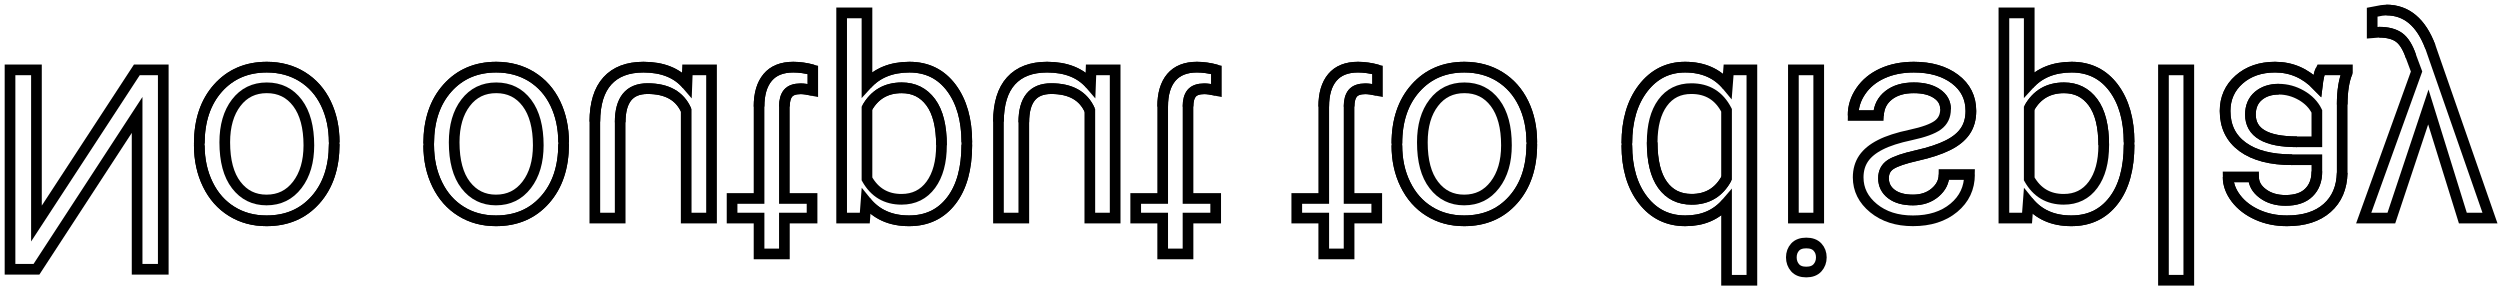
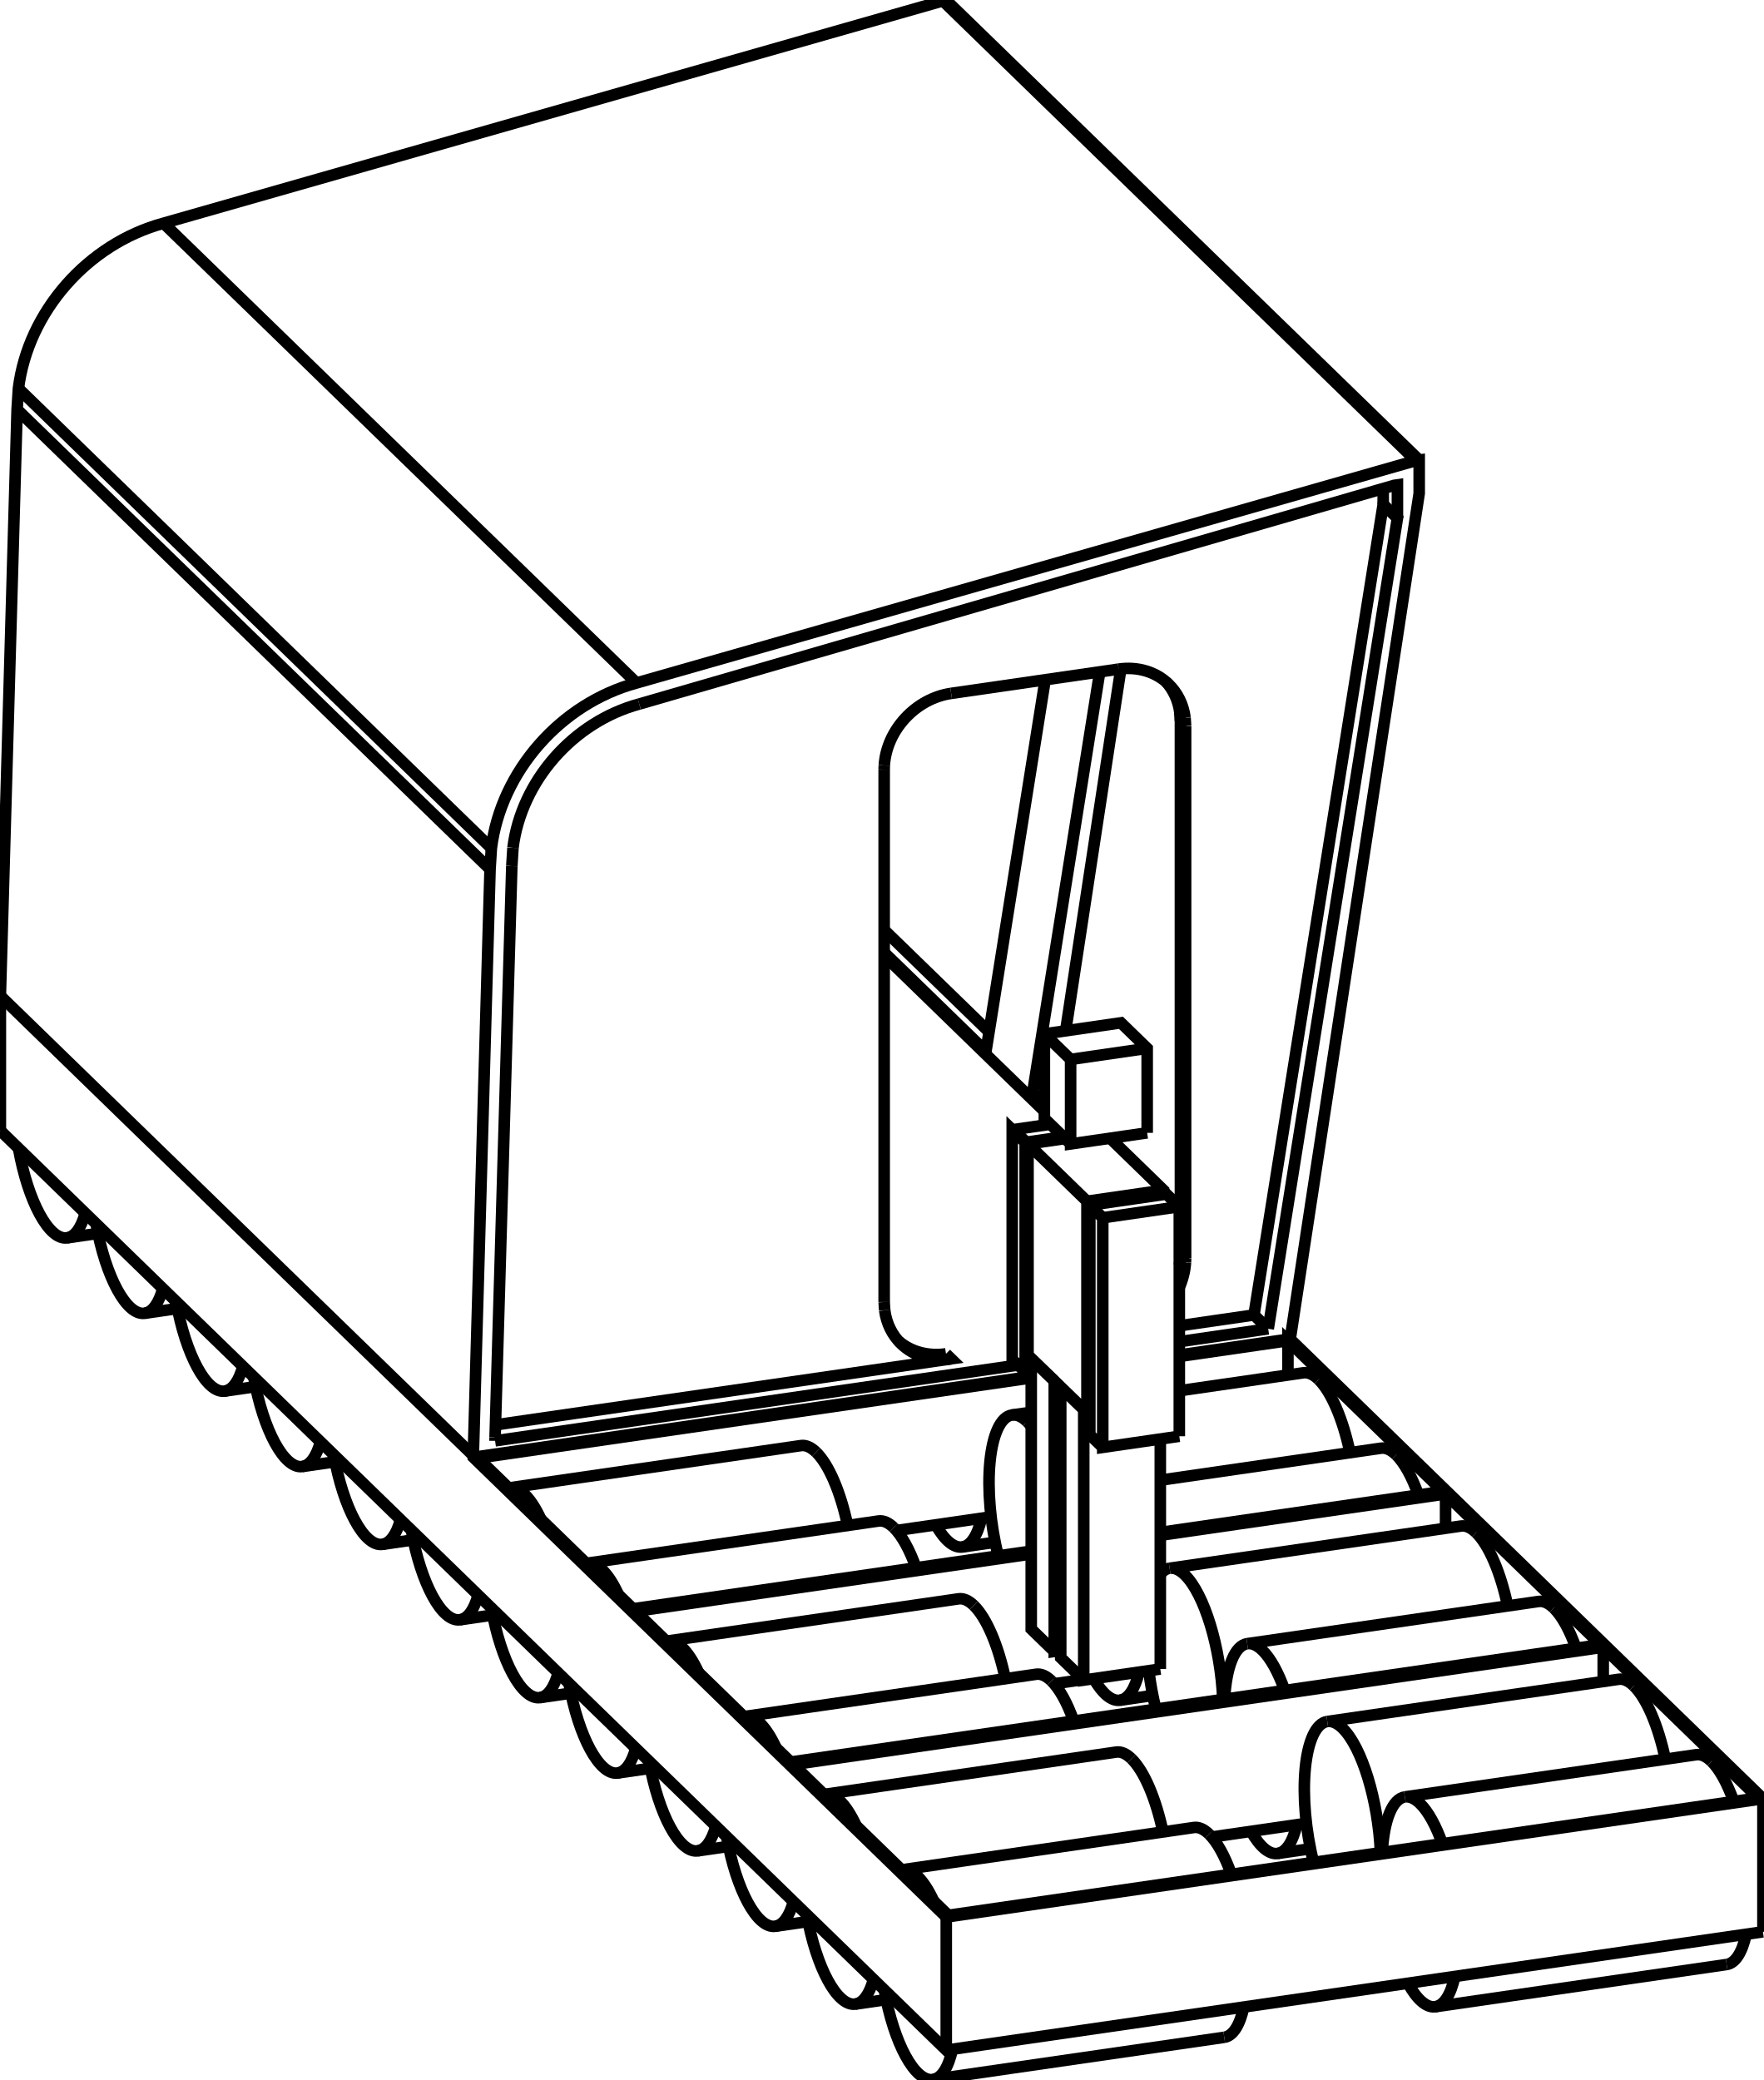
- <svg xmlns="http://www.w3.org/2000/svg" version="1.1" viewBox="1.311 -6.975 249.557 28.975" fill="none" stroke="black" stroke-width="0.6%" vector-effect="non-scaling-stroke">
-   <path d="M 17.609 19.906 L 17.609 0 L 14.971 0 L 4.949 15.34 L 4.949 0 L 2.311 0 L 2.311 19.906 L 4.949 19.906 L 14.998 4.498 L 14.998 19.906 L 17.609 19.906 Z" />
-   <path d="M 21.205 7.355 L 21.205 7.533 Q 21.21 9.71 22.06 11.443 Q 22.91 13.18 24.438 14.123 Q 25.96 15.07 27.918 15.066 Q 30.94 15.07 32.806 12.975 Q 34.67 10.88 34.672 7.41 L 34.672 7.232 Q 34.67 5.07 33.845 3.356 Q 33.02 1.64 31.479 0.684 Q 29.94 -0.27 27.945 -0.273 Q 24.94 -0.27 23.071 1.818 Q 21.21 3.91 21.205 7.355 Z" />
-   <path d="M 21.205 7.533 Q 21.21 9.71 22.06 11.443 Q 22.91 13.18 24.438 14.123 Q 25.96 15.07 27.918 15.066 Q 30.94 15.07 32.806 12.975 Q 34.67 10.88 34.672 7.41" />
-   <path d="M 34.672 7.232 Q 34.67 5.07 33.845 3.356 Q 33.02 1.64 31.479 0.684 Q 29.94 -0.27 27.945 -0.273 Q 24.94 -0.27 23.071 1.818 Q 21.21 3.91 21.205 7.355" />
-   <path d="M 23.748 7.232 Q 23.75 4.77 24.89 3.281 Q 26.03 1.79 27.945 1.791 Q 29.87 1.79 31.008 3.302 Q 32.14 4.81 32.143 7.533 Q 32.14 9.97 30.987 11.478 Q 29.83 12.99 27.918 12.988 Q 26.04 12.99 24.896 11.498 Q 23.75 10.01 23.748 7.232 Q 23.75 4.77 24.89 3.281 Q 26.03 1.79 27.945 1.791 Q 29.87 1.79 31.008 3.302 Q 32.14 4.81 32.143 7.533 Q 32.14 9.97 30.987 11.478 Q 29.83 12.99 27.918 12.988 Q 26.04 12.99 24.896 11.498 Q 23.75 10.01 23.748 7.232 Z" />
-   <path d="M 44.105 7.355 L 44.105 7.533 Q 44.11 9.71 44.96 11.443 Q 45.81 13.18 47.339 14.123 Q 48.86 15.07 50.818 15.066 Q 53.84 15.07 55.706 12.975 Q 57.57 10.88 57.572 7.41 L 57.572 7.232 Q 57.57 5.07 56.745 3.356 Q 55.92 1.64 54.38 0.684 Q 52.84 -0.27 50.846 -0.273 Q 47.84 -0.27 45.972 1.818 Q 44.11 3.91 44.105 7.355 Z" />
-   <path d="M 44.105 7.533 Q 44.11 9.71 44.96 11.443 Q 45.81 13.18 47.339 14.123 Q 48.86 15.07 50.818 15.066 Q 53.84 15.07 55.706 12.975 Q 57.57 10.88 57.572 7.41" />
-   <path d="M 57.572 7.232 Q 57.57 5.07 56.745 3.356 Q 55.92 1.64 54.38 0.684 Q 52.84 -0.27 50.846 -0.273 Q 47.84 -0.27 45.972 1.818 Q 44.11 3.91 44.105 7.355" />
-   <path d="M 46.648 7.232 Q 46.65 4.77 47.79 3.281 Q 48.93 1.79 50.846 1.791 Q 52.77 1.79 53.908 3.302 Q 55.04 4.81 55.043 7.533 Q 55.04 9.97 53.888 11.478 Q 52.73 12.99 50.818 12.988 Q 48.95 12.99 47.797 11.498 Q 46.65 10.01 46.648 7.232 Q 46.65 4.77 47.79 3.281 Q 48.93 1.79 50.846 1.791 Q 52.77 1.79 53.908 3.302 Q 55.04 4.81 55.043 7.533 Q 55.04 9.97 53.888 11.478 Q 52.73 12.99 50.818 12.988 Q 48.95 12.99 47.797 11.498 Q 46.65 10.01 46.648 7.232 Z" />
-   <path d="M 69.932 0 L 69.877 1.463 Q 68.4 -0.27 65.543 -0.273 Q 63.18 -0.27 61.94 1.101 Q 60.7 2.47 60.689 5.168 L 60.689 14.793 L 63.219 14.793 L 63.219 5.236 Q 63.22 1.87 65.953 1.873 Q 68.85 1.87 69.809 4.033 L 69.809 14.793 L 72.338 14.793 L 72.338 0 L 69.932 0 Z" />
-   <path d="M 69.877 1.463 Q 68.4 -0.27 65.543 -0.273 Q 63.18 -0.27 61.94 1.101 Q 60.7 2.47 60.689 5.168" />
-   <path d="M 63.219 5.236 Q 63.22 1.87 65.953 1.873 Q 68.85 1.87 69.809 4.033" />
-   <path d="M 77.082 18.375 L 79.611 18.375 L 79.611 14.793 L 82.373 14.793 L 82.373 12.838 L 79.611 12.838 L 79.611 3.664 Q 79.61 2.78 79.98 2.331 Q 80.35 1.89 81.238 1.887 Q 81.68 1.89 82.441 2.051 L 82.441 0 Q 81.44 -0.27 80.5 -0.273 Q 78.8 -0.27 77.943 0.752 Q 77.08 1.78 77.082 3.664 L 77.082 12.838 L 74.389 12.838 L 74.389 14.793 L 77.082 14.793 L 77.082 18.375 Z" />
-   <path d="M 79.611 3.664 Q 79.61 2.78 79.98 2.331 Q 80.35 1.89 81.238 1.887 Q 81.68 1.89 82.441 2.051" />
-   <path d="M 82.441 0 Q 81.44 -0.27 80.5 -0.273 Q 78.8 -0.27 77.943 0.752 Q 77.08 1.78 77.082 3.664" />
-   <path d="M 97.822 7.465 L 97.822 7.232 Q 97.82 3.86 96.277 1.791 Q 94.73 -0.27 92.094 -0.273 Q 89.4 -0.27 87.855 1.436 L 87.855 -5.688 L 85.326 -5.688 L 85.326 14.793 L 87.637 14.793 L 87.76 13.152 Q 89.3 15.07 92.053 15.066 Q 94.72 15.07 96.271 13.057 Q 97.82 11.05 97.822 7.465 Z" />
-   <path d="M 97.822 7.232 Q 97.82 3.86 96.277 1.791 Q 94.73 -0.27 92.094 -0.273 Q 89.4 -0.27 87.855 1.436" />
-   <path d="M 87.76 13.152 Q 89.3 15.07 92.053 15.066 Q 94.72 15.07 96.271 13.057 Q 97.82 11.05 97.822 7.465" />
-   <path d="M 95.293 7.52 Q 95.29 10.02 94.227 11.471 Q 93.16 12.92 91.301 12.92 Q 89 12.92 87.855 10.883 L 87.855 3.814 Q 88.99 1.79 91.328 1.791 Q 93.15 1.79 94.22 3.233 Q 95.29 4.68 95.293 7.52 Q 95.29 10.02 94.227 11.471 Q 93.16 12.92 91.301 12.92 Q 89 12.92 87.855 10.883" />
-   <path d="M 87.855 3.814 Q 88.99 1.79 91.328 1.791 Q 93.15 1.79 94.22 3.233 Q 95.29 4.68 95.293 7.52" />
-   <path d="M 110.223 0 L 110.168 1.463 Q 108.69 -0.27 105.834 -0.273 Q 103.47 -0.27 102.231 1.101 Q 100.99 2.47 100.98 5.168 L 100.98 14.793 L 103.51 14.793 L 103.51 5.236 Q 103.51 1.87 106.244 1.873 Q 109.14 1.87 110.1 4.033 L 110.1 14.793 L 112.629 14.793 L 112.629 0 L 110.223 0 Z" />
-   <path d="M 110.168 1.463 Q 108.69 -0.27 105.834 -0.273 Q 103.47 -0.27 102.231 1.101 Q 100.99 2.47 100.98 5.168" />
-   <path d="M 103.51 5.236 Q 103.51 1.87 106.244 1.873 Q 109.14 1.87 110.1 4.033" />
-   <path d="M 117.373 18.375 L 119.902 18.375 L 119.902 14.793 L 122.664 14.793 L 122.664 12.838 L 119.902 12.838 L 119.902 3.664 Q 119.9 2.78 120.271 2.331 Q 120.64 1.89 121.529 1.887 Q 121.97 1.89 122.732 2.051 L 122.732 0 Q 121.73 -0.27 120.791 -0.273 Q 119.1 -0.27 118.234 0.752 Q 117.37 1.78 117.373 3.664 L 117.373 12.838 L 114.68 12.838 L 114.68 14.793 L 117.373 14.793 L 117.373 18.375 Z" />
-   <path d="M 119.902 3.664 Q 119.9 2.78 120.271 2.331 Q 120.64 1.89 121.529 1.887 Q 121.97 1.89 122.732 2.051" />
-   <path d="M 122.732 0 Q 121.73 -0.27 120.791 -0.273 Q 119.1 -0.27 118.234 0.752 Q 117.37 1.78 117.373 3.664" />
-   <path d="M 133.451 18.375 L 135.98 18.375 L 135.98 14.793 L 138.742 14.793 L 138.742 12.838 L 135.98 12.838 L 135.98 3.664 Q 135.98 2.78 136.35 2.331 Q 136.72 1.89 137.607 1.887 Q 138.04 1.89 138.811 2.051 L 138.811 0 Q 137.81 -0.27 136.869 -0.273 Q 135.17 -0.27 134.312 0.752 Q 133.45 1.78 133.451 3.664 L 133.451 12.838 L 130.758 12.838 L 130.758 14.793 L 133.451 14.793 L 133.451 18.375 Z" />
-   <path d="M 135.98 3.664 Q 135.98 2.78 136.35 2.331 Q 136.72 1.89 137.607 1.887 Q 138.04 1.89 138.811 2.051" />
-   <path d="M 138.811 0 Q 137.81 -0.27 136.869 -0.273 Q 135.17 -0.27 134.312 0.752 Q 133.45 1.78 133.451 3.664" />
-   <path d="M 140.752 7.355 L 140.752 7.533 Q 140.75 9.71 141.606 11.443 Q 142.46 13.18 143.985 14.123 Q 145.51 15.07 147.465 15.066 Q 150.49 15.07 152.353 12.975 Q 154.22 10.88 154.219 7.41 L 154.219 7.232 Q 154.22 5.07 153.392 3.356 Q 152.56 1.64 151.026 0.684 Q 149.49 -0.27 147.492 -0.273 Q 144.48 -0.27 142.618 1.818 Q 140.75 3.91 140.752 7.355 Z" />
-   <path d="M 140.752 7.533 Q 140.75 9.71 141.606 11.443 Q 142.46 13.18 143.985 14.123 Q 145.51 15.07 147.465 15.066 Q 150.49 15.07 152.353 12.975 Q 154.22 10.88 154.219 7.41" />
-   <path d="M 154.219 7.232 Q 154.22 5.07 153.392 3.356 Q 152.56 1.64 151.026 0.684 Q 149.49 -0.27 147.492 -0.273 Q 144.48 -0.27 142.618 1.818 Q 140.75 3.91 140.752 7.355" />
-   <path d="M 143.295 7.232 Q 143.29 4.77 144.437 3.281 Q 145.58 1.79 147.492 1.791 Q 149.42 1.79 150.555 3.302 Q 151.69 4.81 151.689 7.533 Q 151.69 9.97 150.534 11.478 Q 149.38 12.99 147.465 12.988 Q 145.59 12.99 144.443 11.498 Q 143.29 10.01 143.295 7.232 Q 143.29 4.77 144.437 3.281 Q 145.58 1.79 147.492 1.791 Q 149.42 1.79 150.555 3.302 Q 151.69 4.81 151.689 7.533 Q 151.69 9.97 150.534 11.478 Q 149.38 12.99 147.465 12.988 Q 145.59 12.99 144.443 11.498 Q 143.29 10.01 143.295 7.232 Z" />
-   <path d="M 163.707 7.328 L 163.707 7.52 Q 163.71 10.92 165.32 12.995 Q 166.93 15.07 169.545 15.066 Q 172.14 15.07 173.66 13.289 L 173.66 21 L 176.189 21 L 176.189 0 L 173.865 0 L 173.742 1.586 Q 172.22 -0.27 169.518 -0.273 Q 166.95 -0.27 165.327 1.832 Q 163.71 3.94 163.707 7.328 Z" />
-   <path d="M 163.707 7.52 Q 163.71 10.92 165.32 12.995 Q 166.93 15.07 169.545 15.066 Q 172.14 15.07 173.66 13.289" />
-   <path d="M 173.742 1.586 Q 172.22 -0.27 169.518 -0.273 Q 166.95 -0.27 165.327 1.832 Q 163.71 3.94 163.707 7.328" />
-   <path d="M 166.236 7.232 Q 166.24 4.72 167.275 3.295 Q 168.31 1.87 170.146 1.873 Q 172.55 1.87 173.66 4.033 L 173.66 10.828 Q 172.53 12.92 170.174 12.92 Q 168.31 12.92 167.275 11.484 Q 166.24 10.05 166.236 7.232 Q 166.24 4.72 167.275 3.295 Q 168.31 1.87 170.146 1.873 Q 172.55 1.87 173.66 4.033" />
-   <path d="M 173.66 10.828 Q 172.53 12.92 170.174 12.92 Q 168.31 12.92 167.275 11.484 Q 166.24 10.05 166.236 7.232" />
-   <path d="M 182.861 14.793 L 182.861 0 L 180.332 0 L 180.332 14.793 L 182.861 14.793 Z" />
-   <path d="M 180.127 18.717 Q 180.13 19.33 180.503 19.756 Q 180.88 20.18 181.617 20.18 Q 182.36 20.18 182.738 19.756 Q 183.12 19.33 183.121 18.717 Q 183.12 18.1 182.738 17.691 Q 182.36 17.28 181.617 17.281 Q 180.88 17.28 180.503 17.691 Q 180.13 18.1 180.127 18.717 Q 180.13 19.33 180.503 19.756 Q 180.88 20.18 181.617 20.18 Q 182.36 20.18 182.738 19.756 Q 183.12 19.33 183.121 18.717 Q 183.12 18.1 182.738 17.691 Q 182.36 17.28 181.617 17.281 Q 180.88 17.28 180.503 17.691 Q 180.13 18.1 180.127 18.717 Z" />
-   <path d="M 195.521 3.924 Q 195.52 4.95 194.749 5.517 Q 193.98 6.08 192.056 6.494 Q 190.13 6.9 189.007 7.479 Q 187.88 8.05 187.339 8.846 Q 186.8 9.64 186.799 10.732 Q 186.8 12.55 188.337 13.809 Q 189.88 15.07 192.268 15.066 Q 194.78 15.07 196.349 13.768 Q 197.91 12.47 197.914 10.445 L 195.371 10.445 Q 195.37 11.48 194.489 12.236 Q 193.61 12.99 192.268 12.988 Q 190.89 12.99 190.107 12.387 Q 189.33 11.79 189.328 10.814 Q 189.33 9.9 190.053 9.434 Q 190.78 8.97 192.671 8.545 Q 194.56 8.12 195.74 7.533 Q 196.92 6.95 197.483 6.118 Q 198.05 5.29 198.051 4.102 Q 198.05 2.12 196.465 0.923 Q 194.88 -0.27 192.35 -0.273 Q 190.57 -0.27 189.205 0.355 Q 187.84 0.98 187.065 2.112 Q 186.29 3.24 186.293 4.553 L 188.822 4.553 Q 188.89 3.28 189.841 2.536 Q 190.79 1.79 192.35 1.791 Q 193.79 1.79 194.653 2.372 Q 195.52 2.95 195.521 3.924 Q 195.52 4.95 194.749 5.517 Q 193.98 6.08 192.056 6.494 Q 190.13 6.9 189.007 7.479 Q 187.88 8.05 187.339 8.846 Q 186.8 9.64 186.799 10.732 Q 186.8 12.55 188.337 13.809 Q 189.88 15.07 192.268 15.066 Q 194.78 15.07 196.349 13.768 Q 197.91 12.47 197.914 10.445" />
-   <path d="M 195.371 10.445 Q 195.37 11.48 194.489 12.236 Q 193.61 12.99 192.268 12.988 Q 190.89 12.99 190.107 12.387 Q 189.33 11.79 189.328 10.814 Q 189.33 9.9 190.053 9.434 Q 190.78 8.97 192.671 8.545 Q 194.56 8.12 195.74 7.533 Q 196.92 6.95 197.483 6.118 Q 198.05 5.29 198.051 4.102 Q 198.05 2.12 196.465 0.923 Q 194.88 -0.27 192.35 -0.273 Q 190.57 -0.27 189.205 0.355 Q 187.84 0.98 187.065 2.112 Q 186.29 3.24 186.293 4.553" />
-   <path d="M 188.822 4.553 Q 188.89 3.28 189.841 2.536 Q 190.79 1.79 192.35 1.791 Q 193.79 1.79 194.653 2.372 Q 195.52 2.95 195.521 3.924" />
-   <path d="M 213.842 7.465 L 213.842 7.232 Q 213.84 3.86 212.297 1.791 Q 210.75 -0.27 208.113 -0.273 Q 205.42 -0.27 203.875 1.436 L 203.875 -5.688 L 201.346 -5.688 L 201.346 14.793 L 203.656 14.793 L 203.779 13.152 Q 205.32 15.07 208.072 15.066 Q 210.74 15.07 212.29 13.057 Q 213.84 11.05 213.842 7.465 Z" />
-   <path d="M 213.842 7.232 Q 213.84 3.86 212.297 1.791 Q 210.75 -0.27 208.113 -0.273 Q 205.42 -0.27 203.875 1.436" />
-   <path d="M 203.779 13.152 Q 205.32 15.07 208.072 15.066 Q 210.74 15.07 212.29 13.057 Q 213.84 11.05 213.842 7.465" />
-   <path d="M 211.312 7.52 Q 211.31 10.02 210.246 11.471 Q 209.18 12.92 207.32 12.92 Q 205.02 12.92 203.875 10.883 L 203.875 3.814 Q 205.01 1.79 207.348 1.791 Q 209.17 1.79 210.239 3.233 Q 211.31 4.68 211.312 7.52 Q 211.31 10.02 210.246 11.471 Q 209.18 12.92 207.32 12.92 Q 205.02 12.92 203.875 10.883" />
-   <path d="M 203.875 3.814 Q 205.01 1.79 207.348 1.791 Q 209.17 1.79 210.239 3.233 Q 211.31 4.68 211.312 7.52" />
-   <path d="M 219.803 21 L 219.803 0 L 217.273 0 L 217.273 21 L 219.803 21 Z" />
-   <path d="M 235.635 0 L 232.982 0 Q 232.76 0.44 232.627 1.559 Q 230.86 -0.27 228.416 -0.273 Q 226.23 -0.27 224.827 0.964 Q 223.43 2.2 223.426 4.102 Q 223.43 6.41 225.183 7.69 Q 226.94 8.97 230.125 8.969 L 232.586 8.969 L 232.586 10.131 Q 232.59 11.46 231.793 12.243 Q 231 13.03 229.455 13.029 Q 228.1 13.03 227.186 12.346 Q 226.27 11.66 226.27 10.691 L 223.727 10.691 Q 223.73 11.8 224.513 12.831 Q 225.3 13.86 226.646 14.465 Q 227.99 15.07 229.605 15.066 Q 232.16 15.07 233.611 13.788 Q 235.06 12.51 235.115 10.268 L 235.115 3.459 Q 235.12 1.42 235.635 0.219 L 235.635 0 Z" />
-   <path d="M 232.982 0 Q 232.76 0.44 232.627 1.559 Q 230.86 -0.27 228.416 -0.273 Q 226.23 -0.27 224.827 0.964 Q 223.43 2.2 223.426 4.102 Q 223.43 6.41 225.183 7.69 Q 226.94 8.97 230.125 8.969" />
-   <path d="M 232.586 10.131 Q 232.59 11.46 231.793 12.243 Q 231 13.03 229.455 13.029 Q 228.1 13.03 227.186 12.346 Q 226.27 11.66 226.27 10.691" />
-   <path d="M 223.727 10.691 Q 223.73 11.8 224.513 12.831 Q 225.3 13.86 226.646 14.465 Q 227.99 15.07 229.605 15.066 Q 232.16 15.07 233.611 13.788 Q 235.06 12.51 235.115 10.268" />
-   <path d="M 235.115 3.459 Q 235.12 1.42 235.635 0.219" />
-   <path d="M 228.785 1.928 Q 229.97 1.93 231.041 2.543 Q 232.11 3.16 232.586 4.143 L 232.586 7.178 L 230.604 7.178 Q 225.96 7.18 225.955 4.457 Q 225.96 3.27 226.748 2.598 Q 227.54 1.93 228.785 1.928 Q 229.97 1.93 231.041 2.543 Q 232.11 3.16 232.586 4.143" />
-   <path d="M 230.604 7.178 Q 225.96 7.18 225.955 4.457 Q 225.96 3.27 226.748 2.598 Q 227.54 1.93 228.785 1.928" />
-   <path d="M 240.023 14.793 L 243.715 3.705 L 247.16 14.793 L 249.867 14.793 L 243.92 -2.283 Q 242.54 -5.97 239.531 -5.975 L 239.053 -5.934 L 238.109 -5.756 L 238.109 -3.705 L 238.793 -3.76 Q 240.08 -3.76 240.796 -3.24 Q 241.51 -2.72 241.979 -1.34 L 242.539 0.164 L 237.262 14.793 L 240.023 14.793 Z" />
-   <path d="M 243.92 -2.283 Q 242.54 -5.97 239.531 -5.975" />
-   <path d="M 238.793 -3.76 Q 240.08 -3.76 240.796 -3.24 Q 241.51 -2.72 241.979 -1.34" />
+ <svg xmlns="http://www.w3.org/2000/svg" version="1.1" viewBox="-2635.687 -2944.15 4911.466 5794.145" fill="none" stroke="black" stroke-width="0.6%" vector-effect="non-scaling-stroke">
+   <path d="M -2398.301 435.209 A 295.275 98.574 261.755 0 1 -2448.904 504.08 A 295.275 98.574 261.755 0 1 -2584.2 254.484" />
+   <path d="M -2182.199 645.297 A 295.275 98.574 261.755 0 1 -2232.802 714.167 A 295.275 98.574 261.755 0 1 -2368.098 464.571" />
+   <path d="M -2634.687 205.402 L 0.028 2766.786 L 2274.779 2437.152" />
+   <path d="M 124.883 1281.127 L -138.72 1319.325" />
+   <path d="M 381.407 1734.484 L 300.4 1746.222" />
+   <path d="M 1003.122 2134.921 L 739.519 2173.12" />
+   <path d="M -2634.687 205.402 L -2634.687 -169.988 L -2588.043 -1803.437 L -2584.365 -1862.055 A 500 432.341 134.191 0 1 -2180.06 -2322.348 L -9.357 -2941.798 L -0.028 -2943.15" />
+   <path d="M 0.028 2396.03 L 0.028 2766.786" />
+   <path d="M 0.028 2396.03 L -1317.329 1115.338 L -1317.329 1110.704 L -1270.685 -522.746 L -1267.007 -581.364 A 500 432.341 134.191 0 1 -862.702 -1041.656 L 1308 -1661.106 L 1317.329 -1662.458 L 1317.329 -1569.769 L 958.037 786.303" />
+   <path d="M -1317.329 1110.704 L -2634.687 -169.988" />
+   <path d="M 2274.779 2066.396 L 2274.779 2437.152" />
+   <path d="M 0.028 2396.03 L 2274.779 2066.396" />
+   <path d="M 957.422 785.705 L 2274.779 2066.396" />
+   <path d="M -872.483 1537.382 L 236.726 1376.647" />
+   <path d="M 596.212 1324.554 L 1383.61 1210.452 L 951.694 790.558 L 951.694 886.171" />
+   <path d="M -1304.399 1117.488 L -872.483 1537.382" />
+   <path d="M 951.694 790.558 L 649.157 834.398" />
+   <path d="M 236.726 894.164 L -1304.399 1117.488" />
+   <path d="M -433.364 1964.28 L 1822.73 1637.349 L 1390.814 1217.455 L 1390.814 1313.069" />
+   <path d="M -865.279 1544.385 L -433.364 1964.28" />
+   <path d="M 1390.814 1217.455 L 596.212 1332.601" />
+   <path d="M 236.726 1384.694 L -865.279 1544.385" />
+   <path d="M 5.756 2391.177 L 2261.849 2064.247 L 1829.933 1644.352 L 1829.933 1739.966" />
+   <path d="M -426.16 1971.283 L 5.756 2391.177" />
+   <path d="M 1829.933 1644.352 L -426.16 1971.283" />
+   <path d="M -1270.685 -522.746 L -2588.043 -1803.437" />
+   <path d="M -1267.007 -581.364 L -2584.365 -1862.055" />
+   <path d="M -862.702 -1041.656 L -2180.06 -2322.348" />
+   <path d="M 1308 -1661.106 L -9.357 -2941.798" />
+   <path d="M 1317.329 -1662.458 L -0.028 -2943.15" />
+   <path d="M 119.232 -69.622 L -172.928 -353.65" />
+   <path d="M 332.571 -72.649 L 486.346 -1081.039" />
+   <path d="M 652.263 448.574 L 649.157 445.554" />
+   <path d="M 957.422 785.705 L 649.157 830.375" />
+   <path d="M 236.726 890.141 L -1317.329 1115.338" />
+   <path d="M -1256.692 1060.207 L -1256.692 1069.476" />
+   <path d="M -1210.047 -531.533 L -1256.692 1060.207" />
+   <path d="M 896.784 757.416 L 649.157 793.299" />
+   <path d="M 200.056 858.379 L -1256.692 1069.476" />
+   <path d="M -1206.847 -582.53 L -1210.047 -531.533" />
+   <path d="M 896.784 757.416 L 1256.692 -1500.734 L 1217.073 -1539.25 L 857.165 718.9 L 649.157 749.042" />
+   <path d="M -855.103 -982.985 A 435 376.137 314.191 0 0 -1206.847 -582.53" />
+   <path d="M 1256.692 -1500.734 L 1256.692 -1593.423 L 1247.363 -1592.071 L -855.103 -982.985" />
+   <path d="M 275.582 -1050.601 L 110.559 -15.207 L -172.928 -290.804" />
+   <path d="M 652.263 500.92 L 650.814 510.011 L 649.157 508.401" />
+   <path d="M 239.14 109.795 L 427.597 -1072.629" />
+   <path d="M 239.14 109.795 L 273.283 110.22" />
+   <path d="M 273.283 142.988 L 239.14 109.795" />
+   <path d="M 13.649 841.134 L -1255.662 1025.07" />
+   <path d="M 896.784 757.416 L 857.165 718.9" />
+   <path d="M -0.758 827.128 L 13.649 841.134 A 200 172.936 134.191 0 1 -125.762 799.159 A 200 172.936 134.191 0 1 -171.457 705.814" />
+   <path d="M 652.263 519.701 L 649.157 516.682" />
+   <path d="M 273.283 151.269 L -172.928 -282.523" />
+   <path d="M 1217.073 -1583.296 L 1217.073 -1539.25" />
+   <path d="M -1959.181 862.107 A 295.275 98.574 261.755 0 1 -2009.785 930.977 A 295.275 98.574 261.755 0 1 -2145.081 681.381" />
+   <path d="M -1743.079 1072.194 A 295.275 98.574 261.755 0 1 -1793.683 1141.065 A 295.275 98.574 261.755 0 1 -1928.979 891.469" />
+   <path d="M 98.207 1284.992 A 295.275 98.574 261.755 0 1 44.766 1365.185 A 295.275 98.574 261.755 0 1 -29.24 1303.461" />
+   <path d="M -1520.062 1289.004 A 295.275 98.574 261.755 0 1 -1570.666 1357.875 A 295.275 98.574 261.755 0 1 -1705.962 1108.279" />
+   <path d="M -1303.96 1499.091 A 295.275 98.574 261.755 0 1 -1354.564 1567.962 A 295.275 98.574 261.755 0 1 -1489.86 1318.366" />
+   <path d="M -172.928 682.793 L -171.457 705.814" />
+   <path d="M -172.928 -800.23 L -172.928 682.793" />
+   <path d="M -172.56 -811.923 L -172.928 -800.23" />
+   <path d="M -172.56 -811.923 A 200 172.936 134.191 0 1 13.649 -1012.644" />
+   <path d="M 480.092 -1080.237 L 13.649 -1012.644" />
+   <path d="M 480.092 -1080.237 A 200 172.936 134.191 0 1 619.504 -1038.262 A 200 172.936 134.191 0 1 665.199 -944.917" />
+   <path d="M 666.67 -921.896 L 665.199 -944.917" />
+   <path d="M 666.67 561.127 L 666.67 -921.896" />
+   <path d="M 666.302 572.82 L 666.67 561.127" />
+   <path d="M 666.302 572.82 A 200 172.936 134.191 0 1 649.157 642.076" />
+   <path d="M -0.758 827.128 A 200 172.936 134.191 0 1 -132.73 791.914" />
+   <path d="M 612.065 -1045.022 A 200 172.936 134.191 0 1 650.792 -958.922 L 665.199 -944.917" />
+   <path d="M 652.263 -935.902 L 650.792 -958.922" />
+   <path d="M 652.263 547.121 L 652.263 -935.902 L 666.67 -921.896" />
+   <path d="M 651.895 558.814 L 652.263 547.121 L 666.67 561.127" />
+   <path d="M 651.895 558.814 A 200 172.936 134.191 0 1 649.157 581.253" />
+   <path d="M 651.895 558.814 L 666.302 572.82" />
+   <path d="M 1037.002 898.481 A 295.275 98.574 81.755 0 0 994.656 879.946 L 649.157 930.012" />
+   <path d="M 1124.679 1102.507 A 295.275 98.574 81.755 0 0 1037.002 898.481" />
+   <path d="M 225.437 1016.085 A 295.275 98.574 261.755 0 1 236.726 1028.605" />
+   <path d="M 144.836 1389.963 A 295.275 98.574 261.755 0 1 183.091 997.55 A 295.275 98.574 261.755 0 1 225.437 1016.085" />
+   <path d="M 1253.104 1108.569 A 295.275 98.574 81.755 0 0 1210.758 1090.033 L 596.212 1179.087" />
+   <path d="M 1315.177 1220.369 A 295.275 98.574 81.755 0 0 1253.104 1108.569" />
+   <path d="M 536.911 1713.678 A 295.275 98.574 261.755 0 1 483.885 1792.082 A 295.275 98.574 261.755 0 1 410.785 1731.955" />
+   <path d="M -146.226 1311.345 A 295.275 98.574 81.755 0 0 -188.572 1292.81 L -1000.137 1410.414 A 295.275 98.574 261.755 0 1 -957.791 1428.949 A 295.275 98.574 261.755 0 1 -912.964 1498.028" />
+   <path d="M -84.153 1423.146 A 295.275 98.574 81.755 0 0 -146.226 1311.345" />
+   <path d="M -864.841 1925.988 A 295.275 98.574 261.755 0 1 -915.445 1994.859 A 295.275 98.574 261.755 0 1 -1050.74 1745.263" />
+   <path d="M -1002.617 1410.87 A 295.275 98.574 261.755 0 1 -1000.137 1410.414" />
+   <path d="M -362.328 1101.258 A 295.275 98.574 81.755 0 0 -404.674 1082.723 L -1216.239 1200.326 A 295.275 98.574 261.755 0 1 -1173.893 1218.862 A 295.275 98.574 261.755 0 1 -1129.066 1287.94" />
+   <path d="M -274.651 1305.283 A 295.275 98.574 81.755 0 0 -362.328 1101.258" />
+   <path d="M -1080.943 1715.901 A 295.275 98.574 261.755 0 1 -1131.547 1784.772 A 295.275 98.574 261.755 0 1 -1266.842 1535.176" />
+   <path d="M -1218.719 1200.783 A 295.275 98.574 261.755 0 1 -1216.239 1200.326" />
+   <path d="M 1476.121 1325.379 A 295.275 98.574 81.755 0 0 1433.775 1306.843 L 622.211 1424.447 A 295.275 98.574 261.755 0 1 664.557 1442.982 A 295.275 98.574 261.755 0 1 770.282 1789.859" />
+   <path d="M 1563.799 1529.404 A 295.275 98.574 81.755 0 0 1476.121 1325.379" />
+   <path d="M 583.956 1816.86 A 295.275 98.574 261.755 0 1 564.205 1709.723" />
+   <path d="M 596.212 1440.537 A 295.275 98.574 261.755 0 1 622.211 1424.447" />
+   <path d="M 1692.223 1535.466 A 295.275 98.574 81.755 0 0 1649.877 1516.93 L 838.313 1634.534 A 295.275 98.574 261.755 0 1 880.659 1653.07 A 295.275 98.574 261.755 0 1 942.731 1764.87" />
+   <path d="M 1754.296 1647.266 A 295.275 98.574 81.755 0 0 1692.223 1535.466" />
+   <path d="M 976.446 2138.787 A 295.275 98.574 261.755 0 1 923.005 2218.979 A 295.275 98.574 261.755 0 1 848.998 2157.255" />
+   <path d="M 775.186 1789.149 A 295.275 98.574 261.755 0 1 838.313 1634.534" />
+   <path d="M 292.893 1738.243 A 295.275 98.574 81.755 0 0 250.547 1719.707 L -561.017 1837.311 A 295.275 98.574 261.755 0 1 -518.671 1855.846 A 295.275 98.574 261.755 0 1 -473.845 1924.925" />
+   <path d="M 354.966 1850.043 A 295.275 98.574 81.755 0 0 292.893 1738.243" />
+   <path d="M -425.722 2352.886 A 295.275 98.574 261.755 0 1 -476.325 2421.756 A 295.275 98.574 261.755 0 1 -611.621 2172.16" />
+   <path d="M -563.498 1837.768 A 295.275 98.574 261.755 0 1 -561.017 1837.311" />
+   <path d="M 76.791 1528.155 A 295.275 98.574 81.755 0 0 34.445 1509.62 L -777.119 1627.224 A 295.275 98.574 261.755 0 1 -734.773 1645.759 A 295.275 98.574 261.755 0 1 -689.947 1714.838" />
+   <path d="M 164.468 1732.181 A 295.275 98.574 81.755 0 0 76.791 1528.155" />
+   <path d="M -641.824 2142.798 A 295.275 98.574 261.755 0 1 -692.427 2211.669 A 295.275 98.574 261.755 0 1 -827.723 1962.073" />
+   <path d="M -779.6 1627.68 A 295.275 98.574 261.755 0 1 -777.119 1627.224" />
+   <path d="M 1915.241 1752.276 A 295.275 98.574 81.755 0 0 1872.895 1733.74 L 1061.33 1851.344 A 295.275 98.574 261.755 0 1 1103.676 1869.88 A 295.275 98.574 261.755 0 1 1209.402 2216.757" />
+   <path d="M 2002.918 1956.301 A 295.275 98.574 81.755 0 0 1915.241 1752.276" />
+   <path d="M 1023.075 2243.757 A 295.275 98.574 261.755 0 1 1061.33 1851.344" />
+   <path d="M 2131.343 1962.363 A 295.275 98.574 81.755 0 0 2088.997 1943.827 L 1277.432 2061.431 A 295.275 98.574 261.755 0 1 1319.778 2079.967 A 295.275 98.574 261.755 0 1 1381.851 2191.767" />
+   <path d="M 2173.689 2528.273 A 295.275 98.574 81.755 0 0 2228.053 2443.923" />
+   <path d="M 2193.415 2074.163 A 295.275 98.574 81.755 0 0 2131.343 1962.363" />
+   <path d="M 1416.488 2561.527 A 295.275 98.574 261.755 0 1 1362.124 2645.877 A 295.275 98.574 261.755 0 1 1286.052 2580.428" />
+   <path d="M 1214.305 2216.046 A 295.275 98.574 261.755 0 1 1277.432 2061.431" />
+   <path d="M 732.013 2165.14 A 295.275 98.574 81.755 0 0 689.667 2146.604 L -121.898 2264.208 A 295.275 98.574 261.755 0 1 -79.552 2282.744 A 295.275 98.574 261.755 0 1 -34.726 2351.822" />
+   <path d="M 774.359 2731.05 A 295.275 98.574 81.755 0 0 828.723 2646.7" />
+   <path d="M 794.085 2276.94 A 295.275 98.574 81.755 0 0 732.013 2165.14" />
+   <path d="M 17.158 2764.304 A 295.275 98.574 261.755 0 1 -37.206 2848.654 A 295.275 98.574 261.755 0 1 -172.502 2599.058" />
+   <path d="M -124.378 2264.665 A 295.275 98.574 261.755 0 1 -121.898 2264.208" />
+   <path d="M 515.911 1955.053 A 295.275 98.574 81.755 0 0 473.565 1936.517 L -338 2054.121 A 295.275 98.574 261.755 0 1 -295.654 2072.656 A 295.275 98.574 261.755 0 1 -250.828 2141.735" />
+   <path d="M 603.588 2159.078 A 295.275 98.574 81.755 0 0 515.911 1955.053" />
+   <path d="M -202.704 2569.696 A 295.275 98.574 261.755 0 1 -253.308 2638.566 A 295.275 98.574 261.755 0 1 -388.604 2388.97" />
+   <path d="M -340.48 2054.578 A 295.275 98.574 261.755 0 1 -338 2054.121" />
+   <path d="M 596.212 1705.085 L 382.955 1735.988 L 382.955 982.427 L 318.844 920.101 L 318.844 1673.662 L 382.955 1735.988" />
+   <path d="M 383.369 982.367 L 382.955 982.427" />
+   <path d="M 596.212 1705.085 L 596.212 1064.427" />
+   <path d="M 319.259 920.041 L 318.844 920.101" />
+   <path d="M 318.844 1653.545 L 300.836 1656.155 L 300.836 902.594 L 236.726 840.268 L 236.726 1593.829 L 300.836 1656.155" />
+   <path d="M 301.251 902.534 L 300.836 902.594" />
+   <path d="M 237.14 840.208 L 236.726 840.268" />
+   <path d="M 399.883 989.569 L 391.959 990.717 L 391.959 402.143 L 227.721 242.476 L 227.721 831.051 L 391.959 990.717" />
+   <path d="M 605.217 371.24 L 391.959 402.143" />
+   <path d="M 605.217 383.335 L 605.217 371.24 L 456.352 226.518" />
+   <path d="M 331.025 227.507 L 227.721 242.476" />
+   <path d="M 649.157 1056.755 L 435.9 1087.658 L 435.9 448.105 L 399.883 413.09 L 399.883 1052.644 L 435.9 1087.658" />
+   <path d="M 649.157 417.201 L 435.9 448.105" />
+   <path d="M 649.157 1056.755 L 649.157 417.201 L 613.14 382.187 L 399.883 413.09" />
+   <path d="M 559.655 211.548 L 346.397 242.452 L 346.397 7.022 L 273.283 -64.058 L 273.283 171.372 L 346.397 242.452" />
+   <path d="M 559.655 -23.881 L 346.397 7.022" />
+   <path d="M 559.655 211.548 L 559.655 -23.881 L 486.541 -94.961 L 273.283 -64.058" />
+   <path d="M 236.726 875.118 L 219.798 877.571 L 219.798 238.017 L 183.781 203.003 L 183.781 842.556 L 219.798 877.571" />
+   <path d="M 326.005 222.627 L 219.798 238.017" />
+   <path d="M 289.988 187.612 L 183.781 203.003" />
+   <path d="M -2362.825 491.606 L -2448.904 504.08" />
+   <path d="M -2141.361 700.917 L -2232.802 714.167" />
+   <path d="M -1923.706 918.504 L -2009.785 930.977" />
+   <path d="M -1702.242 1127.814 L -1793.683 1141.065" />
+   <path d="M 136.207 1351.934 L 44.766 1365.185" />
+   <path d="M -1484.587 1345.401 L -1570.666 1357.875" />
+   <path d="M -1263.123 1554.711 L -1354.564 1567.962" />
+   <path d="M 236.726 989.777 L 183.091 997.55" />
+   <path d="M 575.326 1778.832 L 483.885 1792.082" />
+   <path d="M -824.004 1981.608 L -915.445 1994.859" />
+   <path d="M -1045.468 1772.298 L -1131.547 1784.772" />
+   <path d="M 1014.446 2205.729 L 923.005 2218.979" />
+   <path d="M -384.884 2408.506 L -476.325 2421.756" />
+   <path d="M -606.348 2199.195 L -692.427 2211.669" />
+   <path d="M 2173.689 2528.273 L 1362.124 2645.877" />
+   <path d="M 774.359 2731.05 L -37.206 2848.654" />
+   <path d="M -167.229 2626.093 L -253.308 2638.566" />
</svg>
